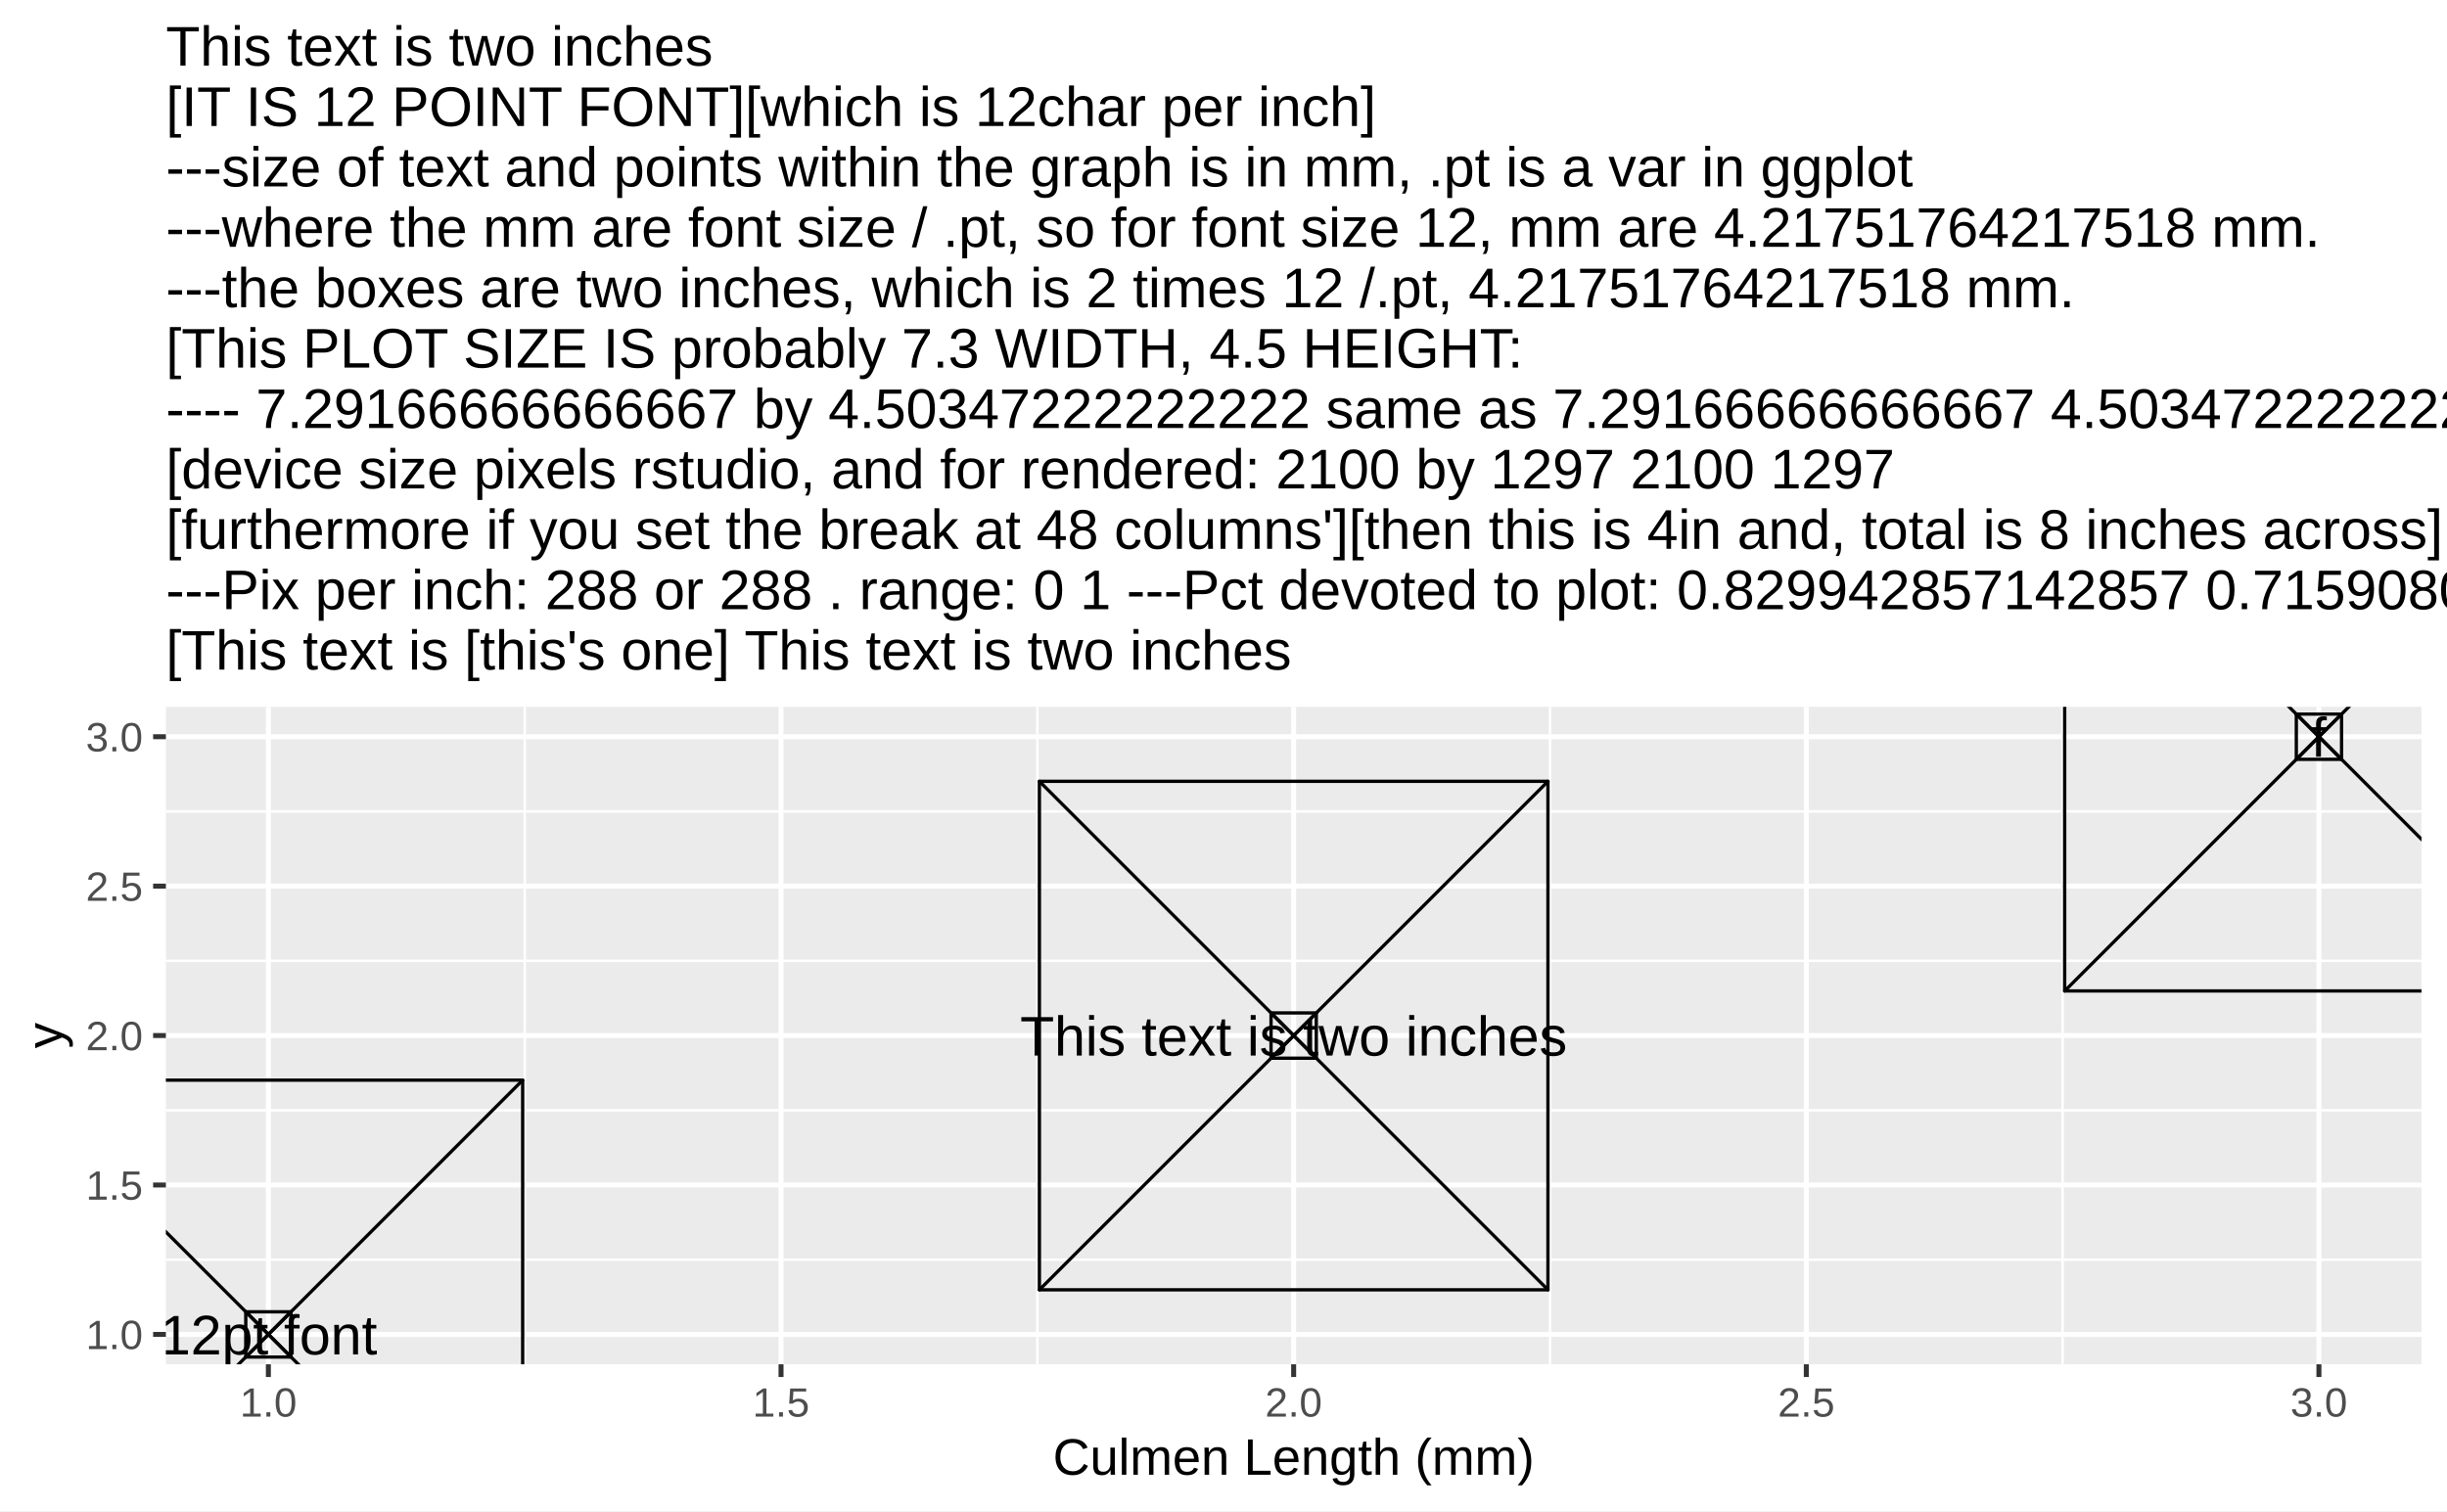
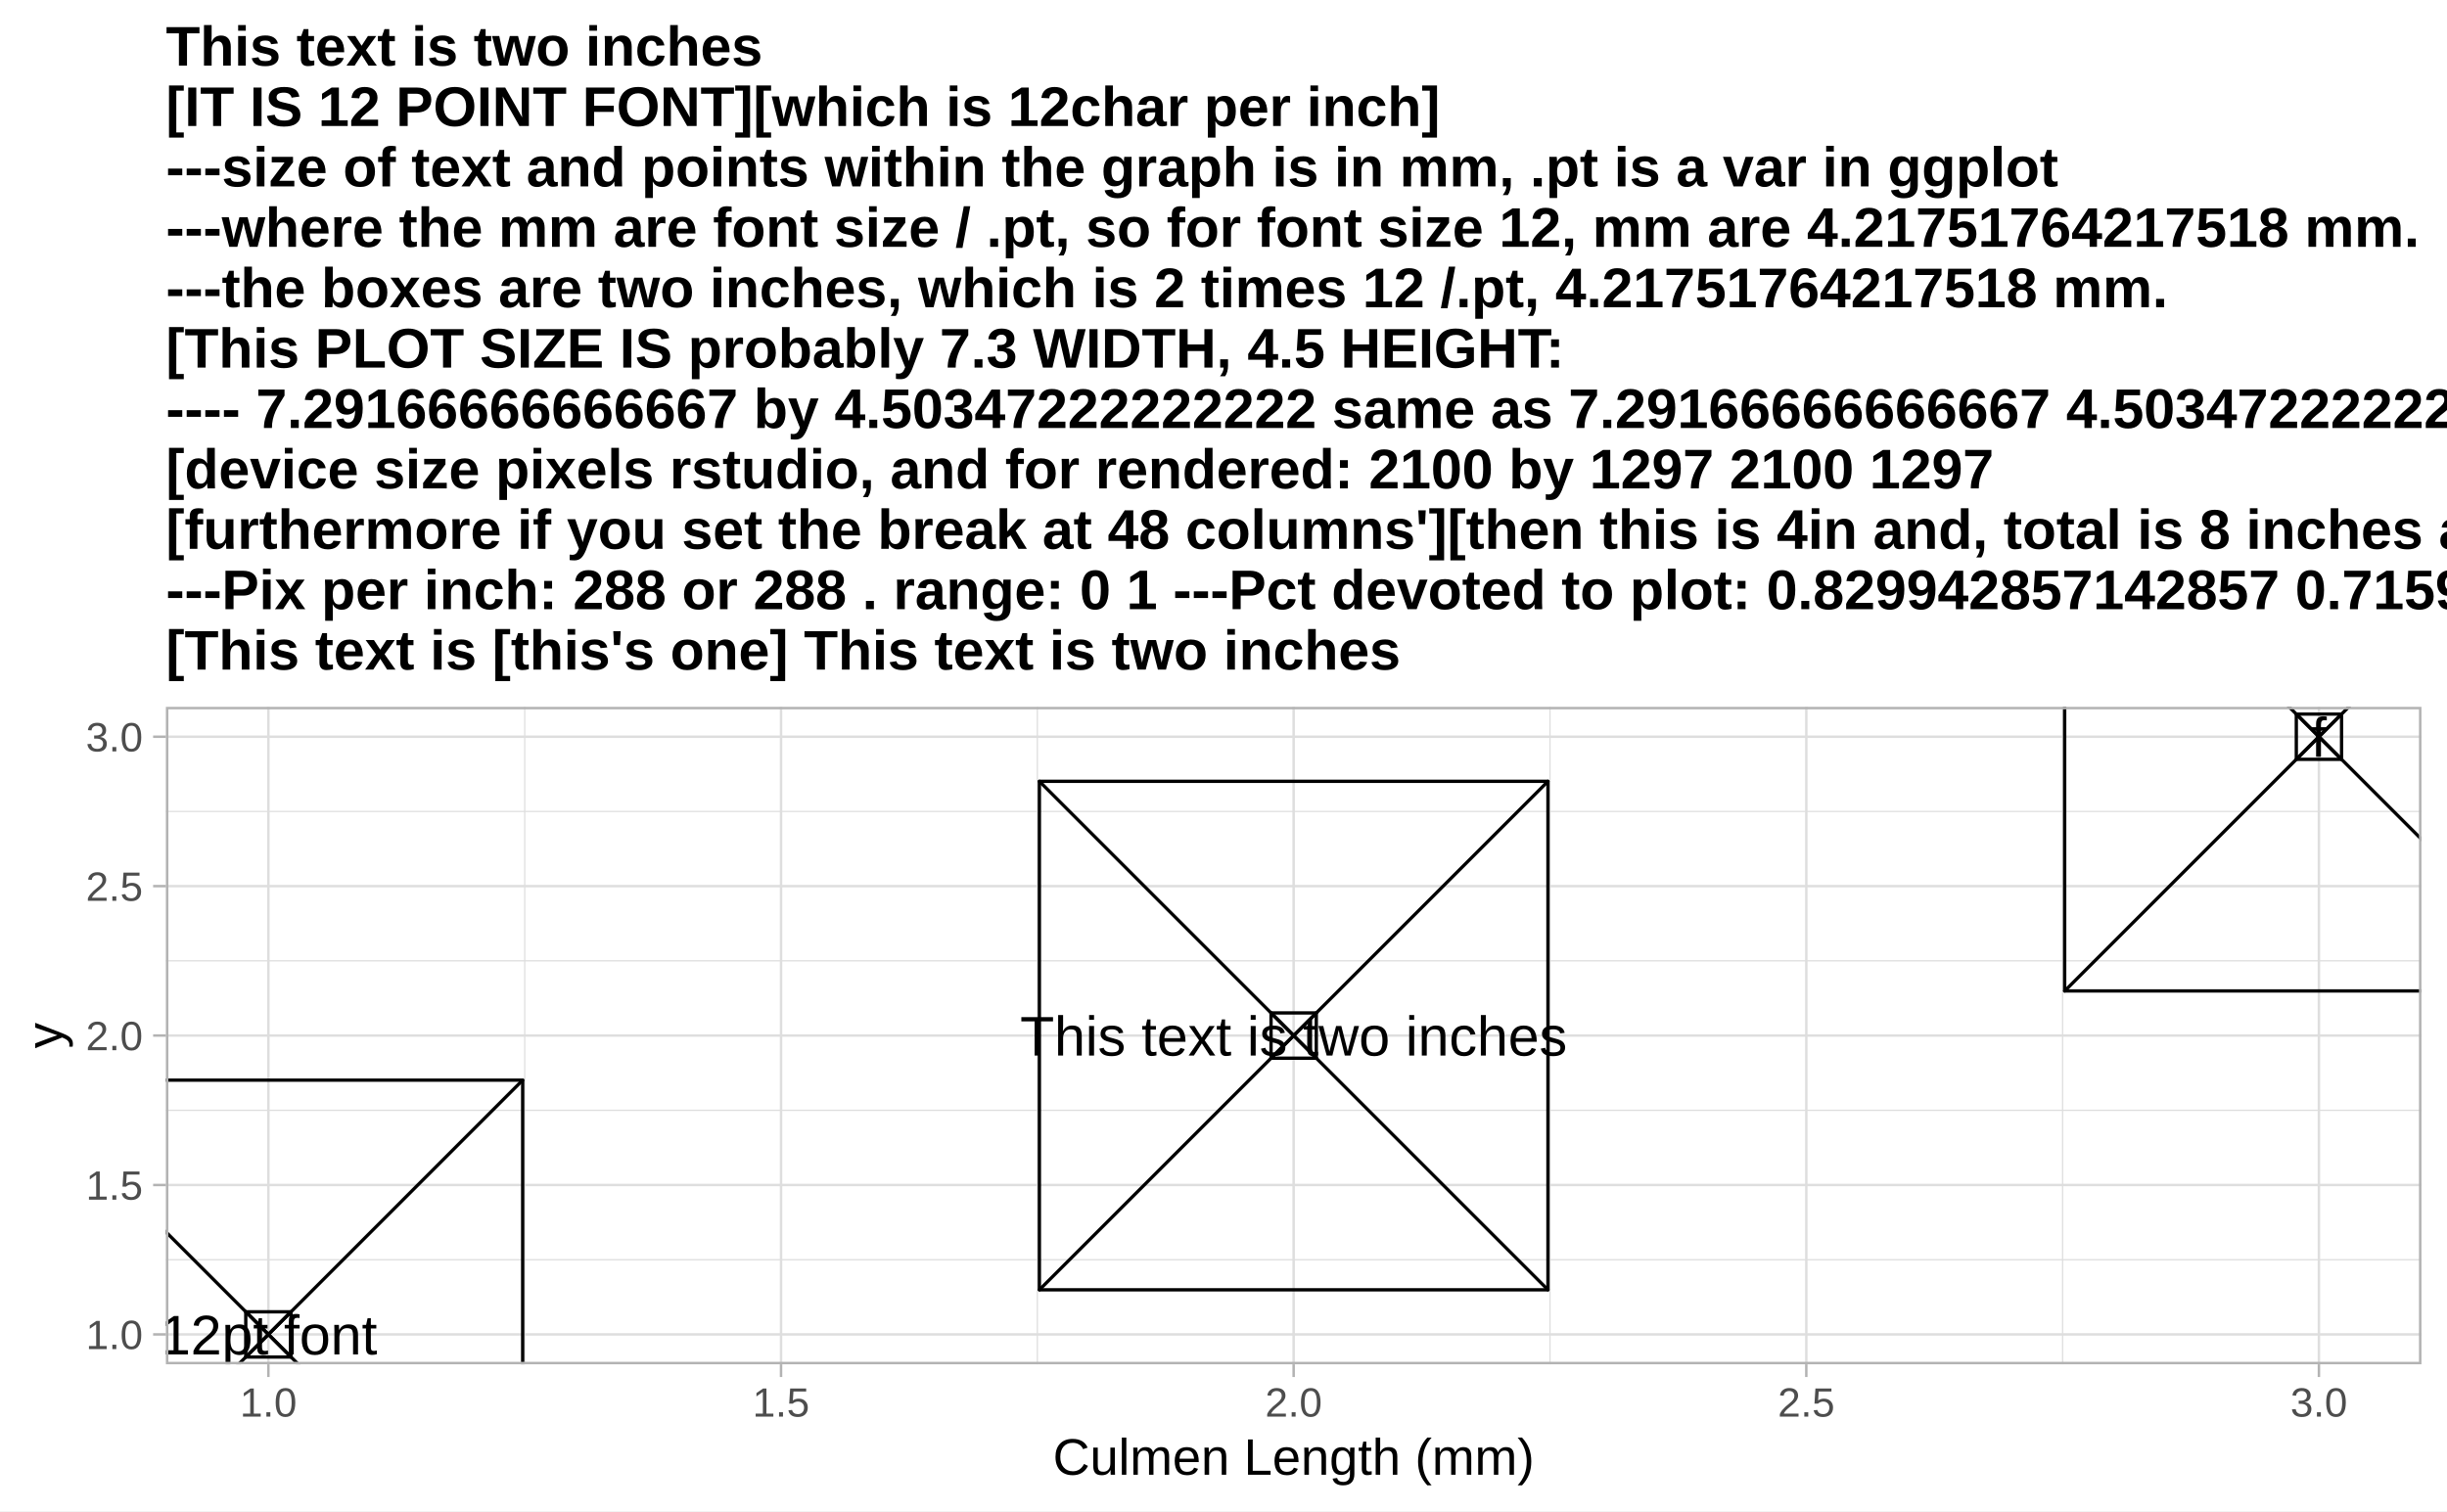
<svg xmlns="http://www.w3.org/2000/svg" class="svglite" width="525.00pt" height="324.25pt" viewBox="0 0 525.00 324.25">
  <defs>
    <style type="text/css">
    .svglite line, .svglite polyline, .svglite polygon, .svglite path, .svglite rect, .svglite circle {
      fill: none;
      stroke: #000000;
      stroke-linecap: round;
      stroke-linejoin: round;
      stroke-miterlimit: 10.00;
    }
    .svglite text {
      white-space: pre;
    }
  </style>
  </defs>
  <rect width="100%" height="100%" style="stroke: none; fill: #FFFFFF;" />
  <defs>
    <clipPath id="cpMC4wMHw1MjUuMDB8MC4wMHwzMjQuMjU=">
      <rect x="0.00" y="0.00" width="525.00" height="324.25" />
    </clipPath>
  </defs>
  <g clip-path="url(#cpMC4wMHw1MjUuMDB8MC4wMHwzMjQuMjU=)">
    <rect x="0.00" y="0.00" width="525.00" height="324.25" style="stroke-width: 1.07; stroke: #FFFFFF; fill: #FFFFFF;" />
  </g>
  <defs>
    <clipPath id="cpMzUuNTl8NTE5LjUyfDE1MS42OHwyOTIuNzU=">
      <rect x="35.59" y="151.68" width="483.93" height="141.08" />
    </clipPath>
  </defs>
  <g clip-path="url(#cpMzUuNTl8NTE5LjUyfDE1MS42OHwyOTIuNzU=)">
-     <rect x="35.59" y="151.68" width="483.93" height="141.08" style="stroke-width: 1.07; stroke: none; fill: #EBEBEB;" />
-     <polyline points="35.59,270.31 519.52,270.31 " style="stroke-width: 0.53; stroke: #FFFFFF; stroke-linecap: butt;" />
-     <polyline points="35.59,238.25 519.52,238.25 " style="stroke-width: 0.53; stroke: #FFFFFF; stroke-linecap: butt;" />
-     <polyline points="35.59,206.18 519.52,206.18 " style="stroke-width: 0.53; stroke: #FFFFFF; stroke-linecap: butt;" />
-     <polyline points="35.59,174.12 519.52,174.12 " style="stroke-width: 0.53; stroke: #FFFFFF; stroke-linecap: butt;" />
-     <polyline points="112.58,292.75 112.58,151.68 " style="stroke-width: 0.53; stroke: #FFFFFF; stroke-linecap: butt;" />
-     <polyline points="222.56,292.75 222.56,151.68 " style="stroke-width: 0.53; stroke: #FFFFFF; stroke-linecap: butt;" />
-     <polyline points="332.55,292.75 332.55,151.68 " style="stroke-width: 0.53; stroke: #FFFFFF; stroke-linecap: butt;" />
-     <polyline points="442.53,292.75 442.53,151.68 " style="stroke-width: 0.53; stroke: #FFFFFF; stroke-linecap: butt;" />
-     <polyline points="35.59,286.34 519.52,286.34 " style="stroke-width: 1.07; stroke: #FFFFFF; stroke-linecap: butt;" />
-     <polyline points="35.59,254.28 519.52,254.28 " style="stroke-width: 1.07; stroke: #FFFFFF; stroke-linecap: butt;" />
-     <polyline points="35.59,222.21 519.52,222.21 " style="stroke-width: 1.07; stroke: #FFFFFF; stroke-linecap: butt;" />
-     <polyline points="35.59,190.15 519.52,190.15 " style="stroke-width: 1.07; stroke: #FFFFFF; stroke-linecap: butt;" />
-     <polyline points="35.59,158.09 519.52,158.09 " style="stroke-width: 1.07; stroke: #FFFFFF; stroke-linecap: butt;" />
-     <polyline points="57.58,292.75 57.58,151.68 " style="stroke-width: 1.07; stroke: #FFFFFF; stroke-linecap: butt;" />
-     <polyline points="167.57,292.75 167.57,151.68 " style="stroke-width: 1.07; stroke: #FFFFFF; stroke-linecap: butt;" />
-     <polyline points="277.55,292.75 277.55,151.68 " style="stroke-width: 1.07; stroke: #FFFFFF; stroke-linecap: butt;" />
-     <polyline points="387.54,292.75 387.54,151.68 " style="stroke-width: 1.07; stroke: #FFFFFF; stroke-linecap: butt;" />
-     <polyline points="497.52,292.75 497.52,151.68 " style="stroke-width: 1.07; stroke: #FFFFFF; stroke-linecap: butt;" />
+     <rect x="35.59" y="151.68" width="483.93" height="141.08" style="stroke-width: 1.07; stroke: none; fill: #FFFFFF;" />
+     <polyline points="35.59,270.31 519.52,270.31 " style="stroke-width: 0.27; stroke: #DEDEDE; stroke-linecap: butt;" />
+     <polyline points="35.59,238.25 519.52,238.25 " style="stroke-width: 0.27; stroke: #DEDEDE; stroke-linecap: butt;" />
+     <polyline points="35.59,206.18 519.52,206.18 " style="stroke-width: 0.27; stroke: #DEDEDE; stroke-linecap: butt;" />
+     <polyline points="35.59,174.12 519.52,174.12 " style="stroke-width: 0.27; stroke: #DEDEDE; stroke-linecap: butt;" />
+     <polyline points="112.58,292.75 112.58,151.68 " style="stroke-width: 0.27; stroke: #DEDEDE; stroke-linecap: butt;" />
+     <polyline points="222.56,292.75 222.56,151.68 " style="stroke-width: 0.27; stroke: #DEDEDE; stroke-linecap: butt;" />
+     <polyline points="332.55,292.75 332.55,151.68 " style="stroke-width: 0.27; stroke: #DEDEDE; stroke-linecap: butt;" />
+     <polyline points="442.53,292.75 442.53,151.68 " style="stroke-width: 0.27; stroke: #DEDEDE; stroke-linecap: butt;" />
+     <polyline points="35.59,286.34 519.52,286.34 " style="stroke-width: 0.53; stroke: #DEDEDE; stroke-linecap: butt;" />
+     <polyline points="35.59,254.28 519.52,254.28 " style="stroke-width: 0.53; stroke: #DEDEDE; stroke-linecap: butt;" />
+     <polyline points="35.59,222.21 519.52,222.21 " style="stroke-width: 0.53; stroke: #DEDEDE; stroke-linecap: butt;" />
+     <polyline points="35.59,190.15 519.52,190.15 " style="stroke-width: 0.53; stroke: #DEDEDE; stroke-linecap: butt;" />
+     <polyline points="35.59,158.09 519.52,158.09 " style="stroke-width: 0.53; stroke: #DEDEDE; stroke-linecap: butt;" />
+     <polyline points="57.58,292.75 57.58,151.68 " style="stroke-width: 0.53; stroke: #DEDEDE; stroke-linecap: butt;" />
+     <polyline points="167.57,292.75 167.57,151.68 " style="stroke-width: 0.53; stroke: #DEDEDE; stroke-linecap: butt;" />
+     <polyline points="277.55,292.75 277.55,151.68 " style="stroke-width: 0.53; stroke: #DEDEDE; stroke-linecap: butt;" />
+     <polyline points="387.54,292.75 387.54,151.68 " style="stroke-width: 0.53; stroke: #DEDEDE; stroke-linecap: butt;" />
+     <polyline points="497.52,292.75 497.52,151.68 " style="stroke-width: 0.53; stroke: #DEDEDE; stroke-linecap: butt;" />
    <text x="57.58" y="290.64" text-anchor="middle" style="font-size: 12.00px; font-family: &quot;Arial&quot;;" textLength="46.71px" lengthAdjust="spacingAndGlyphs">12pt font</text>
    <text x="497.52" y="162.39" text-anchor="middle" style="font-size: 12.00px; font-family: &quot;Arial&quot;;" textLength="3.33px" lengthAdjust="spacingAndGlyphs">f</text>
    <text x="277.55" y="226.51" text-anchor="middle" style="font-size: 12.00px; font-family: &quot;Arial&quot;;" textLength="117.40px" lengthAdjust="spacingAndGlyphs">This text is two inches</text>
    <rect x="52.73" y="281.49" width="9.71" height="9.71" style="stroke-width: 0.71;" />
    <line x1="52.73" y1="291.20" x2="62.44" y2="281.49" style="stroke-width: 0.71;" />
    <line x1="52.73" y1="281.49" x2="62.44" y2="291.20" style="stroke-width: 0.71;" />
    <rect x="492.67" y="153.23" width="9.71" height="9.71" style="stroke-width: 0.71;" />
    <line x1="492.67" y1="162.94" x2="502.38" y2="153.23" style="stroke-width: 0.71;" />
    <line x1="492.67" y1="153.23" x2="502.38" y2="162.94" style="stroke-width: 0.71;" />
    <rect x="272.70" y="217.36" width="9.71" height="9.71" style="stroke-width: 0.71;" />
    <line x1="272.70" y1="227.07" x2="282.41" y2="217.36" style="stroke-width: 0.71;" />
    <line x1="272.70" y1="217.36" x2="282.41" y2="227.07" style="stroke-width: 0.71;" />
    <rect x="3.03" y="231.78" width="109.11" height="109.11" style="stroke-width: 0.71;" />
    <line x1="3.03" y1="340.90" x2="112.14" y2="231.78" style="stroke-width: 0.71;" />
    <line x1="3.03" y1="231.78" x2="112.14" y2="340.90" style="stroke-width: 0.71;" />
    <rect x="442.97" y="103.53" width="109.11" height="109.11" style="stroke-width: 0.71;" />
    <line x1="442.97" y1="212.65" x2="552.08" y2="103.53" style="stroke-width: 0.71;" />
    <line x1="442.97" y1="103.53" x2="552.08" y2="212.65" style="stroke-width: 0.71;" />
    <rect x="223.00" y="167.66" width="109.11" height="109.11" style="stroke-width: 0.71;" />
    <line x1="223.00" y1="276.77" x2="332.11" y2="167.66" style="stroke-width: 0.71;" />
    <line x1="223.00" y1="167.66" x2="332.11" y2="276.77" style="stroke-width: 0.71;" />
+     <rect x="35.59" y="151.68" width="483.93" height="141.08" style="stroke-width: 1.07; stroke: #B3B3B3;" />
  </g>
  <g clip-path="url(#cpMC4wMHw1MjUuMDB8MC4wMHwzMjQuMjU=)">
    <text x="30.65" y="289.49" text-anchor="end" style="font-size: 8.80px;fill: #4D4D4D; font-family: &quot;Arial&quot;;" textLength="12.24px" lengthAdjust="spacingAndGlyphs">1.0</text>
    <text x="30.65" y="257.43" text-anchor="end" style="font-size: 8.80px;fill: #4D4D4D; font-family: &quot;Arial&quot;;" textLength="12.24px" lengthAdjust="spacingAndGlyphs">1.5</text>
    <text x="30.65" y="225.36" text-anchor="end" style="font-size: 8.80px;fill: #4D4D4D; font-family: &quot;Arial&quot;;" textLength="12.24px" lengthAdjust="spacingAndGlyphs">2.0</text>
    <text x="30.65" y="193.30" text-anchor="end" style="font-size: 8.80px;fill: #4D4D4D; font-family: &quot;Arial&quot;;" textLength="12.24px" lengthAdjust="spacingAndGlyphs">2.5</text>
    <text x="30.65" y="161.24" text-anchor="end" style="font-size: 8.80px;fill: #4D4D4D; font-family: &quot;Arial&quot;;" textLength="12.24px" lengthAdjust="spacingAndGlyphs">3.0</text>
-     <polyline points="32.85,286.34 35.59,286.34 " style="stroke-width: 1.07; stroke: #333333; stroke-linecap: butt;" />
-     <polyline points="32.85,254.28 35.59,254.28 " style="stroke-width: 1.07; stroke: #333333; stroke-linecap: butt;" />
-     <polyline points="32.85,222.21 35.59,222.21 " style="stroke-width: 1.07; stroke: #333333; stroke-linecap: butt;" />
-     <polyline points="32.85,190.15 35.59,190.15 " style="stroke-width: 1.07; stroke: #333333; stroke-linecap: butt;" />
-     <polyline points="32.85,158.09 35.59,158.09 " style="stroke-width: 1.07; stroke: #333333; stroke-linecap: butt;" />
-     <polyline points="57.58,295.49 57.58,292.75 " style="stroke-width: 1.07; stroke: #333333; stroke-linecap: butt;" />
-     <polyline points="167.57,295.49 167.57,292.75 " style="stroke-width: 1.07; stroke: #333333; stroke-linecap: butt;" />
-     <polyline points="277.55,295.49 277.55,292.75 " style="stroke-width: 1.07; stroke: #333333; stroke-linecap: butt;" />
-     <polyline points="387.54,295.49 387.54,292.75 " style="stroke-width: 1.07; stroke: #333333; stroke-linecap: butt;" />
-     <polyline points="497.52,295.49 497.52,292.75 " style="stroke-width: 1.07; stroke: #333333; stroke-linecap: butt;" />
+     <polyline points="32.85,286.34 35.59,286.34 " style="stroke-width: 0.53; stroke: #B3B3B3; stroke-linecap: butt;" />
+     <polyline points="32.85,254.28 35.59,254.28 " style="stroke-width: 0.53; stroke: #B3B3B3; stroke-linecap: butt;" />
+     <polyline points="32.85,222.21 35.59,222.21 " style="stroke-width: 0.53; stroke: #B3B3B3; stroke-linecap: butt;" />
+     <polyline points="32.85,190.15 35.59,190.15 " style="stroke-width: 0.53; stroke: #B3B3B3; stroke-linecap: butt;" />
+     <polyline points="32.85,158.09 35.59,158.09 " style="stroke-width: 0.53; stroke: #B3B3B3; stroke-linecap: butt;" />
+     <polyline points="57.58,295.49 57.58,292.75 " style="stroke-width: 0.53; stroke: #B3B3B3; stroke-linecap: butt;" />
+     <polyline points="167.57,295.49 167.57,292.75 " style="stroke-width: 0.53; stroke: #B3B3B3; stroke-linecap: butt;" />
+     <polyline points="277.55,295.49 277.55,292.75 " style="stroke-width: 0.53; stroke: #B3B3B3; stroke-linecap: butt;" />
+     <polyline points="387.54,295.49 387.54,292.75 " style="stroke-width: 0.53; stroke: #B3B3B3; stroke-linecap: butt;" />
+     <polyline points="497.52,295.49 497.52,292.75 " style="stroke-width: 0.53; stroke: #B3B3B3; stroke-linecap: butt;" />
    <text x="57.58" y="303.99" text-anchor="middle" style="font-size: 8.80px;fill: #4D4D4D; font-family: &quot;Arial&quot;;" textLength="12.24px" lengthAdjust="spacingAndGlyphs">1.0</text>
    <text x="167.57" y="303.99" text-anchor="middle" style="font-size: 8.80px;fill: #4D4D4D; font-family: &quot;Arial&quot;;" textLength="12.24px" lengthAdjust="spacingAndGlyphs">1.5</text>
    <text x="277.55" y="303.99" text-anchor="middle" style="font-size: 8.80px;fill: #4D4D4D; font-family: &quot;Arial&quot;;" textLength="12.24px" lengthAdjust="spacingAndGlyphs">2.0</text>
    <text x="387.54" y="303.99" text-anchor="middle" style="font-size: 8.80px;fill: #4D4D4D; font-family: &quot;Arial&quot;;" textLength="12.24px" lengthAdjust="spacingAndGlyphs">2.5</text>
    <text x="497.52" y="303.99" text-anchor="middle" style="font-size: 8.80px;fill: #4D4D4D; font-family: &quot;Arial&quot;;" textLength="12.24px" lengthAdjust="spacingAndGlyphs">3.0</text>
    <text x="277.55" y="316.45" text-anchor="middle" style="font-size: 11.00px; font-family: &quot;Arial&quot;;" textLength="103.35px" lengthAdjust="spacingAndGlyphs">Culmen Length (mm)</text>
    <text transform="translate(13.36,222.21) rotate(-90)" text-anchor="middle" style="font-size: 11.00px; font-family: &quot;Arial&quot;;" textLength="5.50px" lengthAdjust="spacingAndGlyphs">y</text>
-     <text x="35.59" y="14.08" style="font-size: 12.00px; font-family: &quot;Arial&quot;;" textLength="120.73px" lengthAdjust="spacingAndGlyphs">This text is two inches </text>
-     <text x="35.59" y="27.04" style="font-size: 12.00px; font-family: &quot;Arial&quot;;" textLength="259.68px" lengthAdjust="spacingAndGlyphs">[IT IS 12 POINT FONT][which is 12char per inch]</text>
-     <text x="35.59" y="40.00" style="font-size: 12.00px; font-family: &quot;Arial&quot;;" textLength="374.87px" lengthAdjust="spacingAndGlyphs">---size of text and points within the graph is in mm, .pt is a var in ggplot</text>
-     <text x="35.59" y="52.96" style="font-size: 12.00px; font-family: &quot;Arial&quot;;" textLength="462.28px" lengthAdjust="spacingAndGlyphs">---where the mm are font size / .pt, so for font size 12, mm are 4.21751764217518 mm.</text>
-     <text x="35.59" y="65.92" style="font-size: 12.00px; font-family: &quot;Arial&quot;;" textLength="409.61px" lengthAdjust="spacingAndGlyphs">---the boxes are two inches, which is 2 times 12 /.pt, 4.21751764217518 mm.</text>
-     <text x="35.59" y="78.88" style="font-size: 12.00px; font-family: &quot;Arial&quot;;" textLength="291.23px" lengthAdjust="spacingAndGlyphs">[This PLOT SIZE IS probably 7.3 WIDTH, 4.5 HEIGHT:</text>
-     <text x="35.59" y="91.84" style="font-size: 12.00px; font-family: &quot;Arial&quot;;" textLength="514.50px" lengthAdjust="spacingAndGlyphs">----  7.29166666666667 by 4.50347222222222 same as 7.29166666666667 4.50347222222222 </text>
-     <text x="35.59" y="104.80" style="font-size: 12.00px; font-family: &quot;Arial&quot;;" textLength="374.29px" lengthAdjust="spacingAndGlyphs">[device size pixels rstudio, and for rendered: 2100 by 1297 2100 1297 </text>
-     <text x="35.59" y="117.76" style="font-size: 12.00px; font-family: &quot;Arial&quot;;" textLength="488.60px" lengthAdjust="spacingAndGlyphs">[furthermore if you set the break at 48 columns'][then this is 4in and, total is 8 inches across]</text>
-     <text x="35.59" y="130.72" style="font-size: 12.00px; font-family: &quot;Arial&quot;;" textLength="551.10px" lengthAdjust="spacingAndGlyphs">---Pix per inch: 288 or 288 . range: 0 1 ---Pct devoted to plot: 0.829942857142857 0.715908095605243 </text>
-     <text x="35.59" y="143.68" style="font-size: 12.00px; font-family: &quot;Arial&quot;;" textLength="304.87px" lengthAdjust="spacingAndGlyphs">[This text is     [this's one]               This text is two inches </text>
+     <text x="35.59" y="14.08" style="font-size: 12.00px; font-weight: bold; font-family: &quot;Arial&quot;;" textLength="131.36px" lengthAdjust="spacingAndGlyphs">This text is two inches </text>
+     <text x="35.59" y="27.04" style="font-size: 12.00px; font-weight: bold; font-family: &quot;Arial&quot;;" textLength="273.41px" lengthAdjust="spacingAndGlyphs">[IT IS 12 POINT FONT][which is 12char per inch]</text>
+     <text x="35.59" y="40.00" style="font-size: 12.00px; font-weight: bold; font-family: &quot;Arial&quot;;" textLength="406.02px" lengthAdjust="spacingAndGlyphs">---size of text and points within the graph is in mm, .pt is a var in ggplot</text>
+     <text x="35.59" y="52.96" style="font-size: 12.00px; font-weight: bold; font-family: &quot;Arial&quot;;" textLength="483.55px" lengthAdjust="spacingAndGlyphs">---where the mm are font size / .pt, so for font size 12, mm are 4.21751764217518 mm.</text>
+     <text x="35.59" y="65.92" style="font-size: 12.00px; font-weight: bold; font-family: &quot;Arial&quot;;" textLength="429.54px" lengthAdjust="spacingAndGlyphs">---the boxes are two inches, which is 2 times 12 /.pt, 4.21751764217518 mm.</text>
+     <text x="35.59" y="78.88" style="font-size: 12.00px; font-weight: bold; font-family: &quot;Arial&quot;;" textLength="300.06px" lengthAdjust="spacingAndGlyphs">[This PLOT SIZE IS probably 7.3 WIDTH, 4.5 HEIGHT:</text>
+     <text x="35.59" y="91.84" style="font-size: 12.00px; font-weight: bold; font-family: &quot;Arial&quot;;" textLength="517.83px" lengthAdjust="spacingAndGlyphs">----  7.29166666666667 by 4.50347222222222 same as 7.29166666666667 4.50347222222222 </text>
+     <text x="35.59" y="104.80" style="font-size: 12.00px; font-weight: bold; font-family: &quot;Arial&quot;;" textLength="395.55px" lengthAdjust="spacingAndGlyphs">[device size pixels rstudio, and for rendered: 2100 by 1297 2100 1297 </text>
+     <text x="35.59" y="117.76" style="font-size: 12.00px; font-weight: bold; font-family: &quot;Arial&quot;;" textLength="530.32px" lengthAdjust="spacingAndGlyphs">[furthermore if you set the break at 48 columns'][then this is 4in and, total is 8 inches across]</text>
+     <text x="35.59" y="130.72" style="font-size: 12.00px; font-weight: bold; font-family: &quot;Arial&quot;;" textLength="570.32px" lengthAdjust="spacingAndGlyphs">---Pix per inch: 288 or 288 . range: 0 1 ---Pct devoted to plot: 0.829942857142857 0.715908095605243 </text>
+     <text x="35.59" y="143.68" style="font-size: 12.00px; font-weight: bold; font-family: &quot;Arial&quot;;" textLength="328.23px" lengthAdjust="spacingAndGlyphs">[This text is     [this's one]               This text is two inches </text>
  </g>
</svg>
